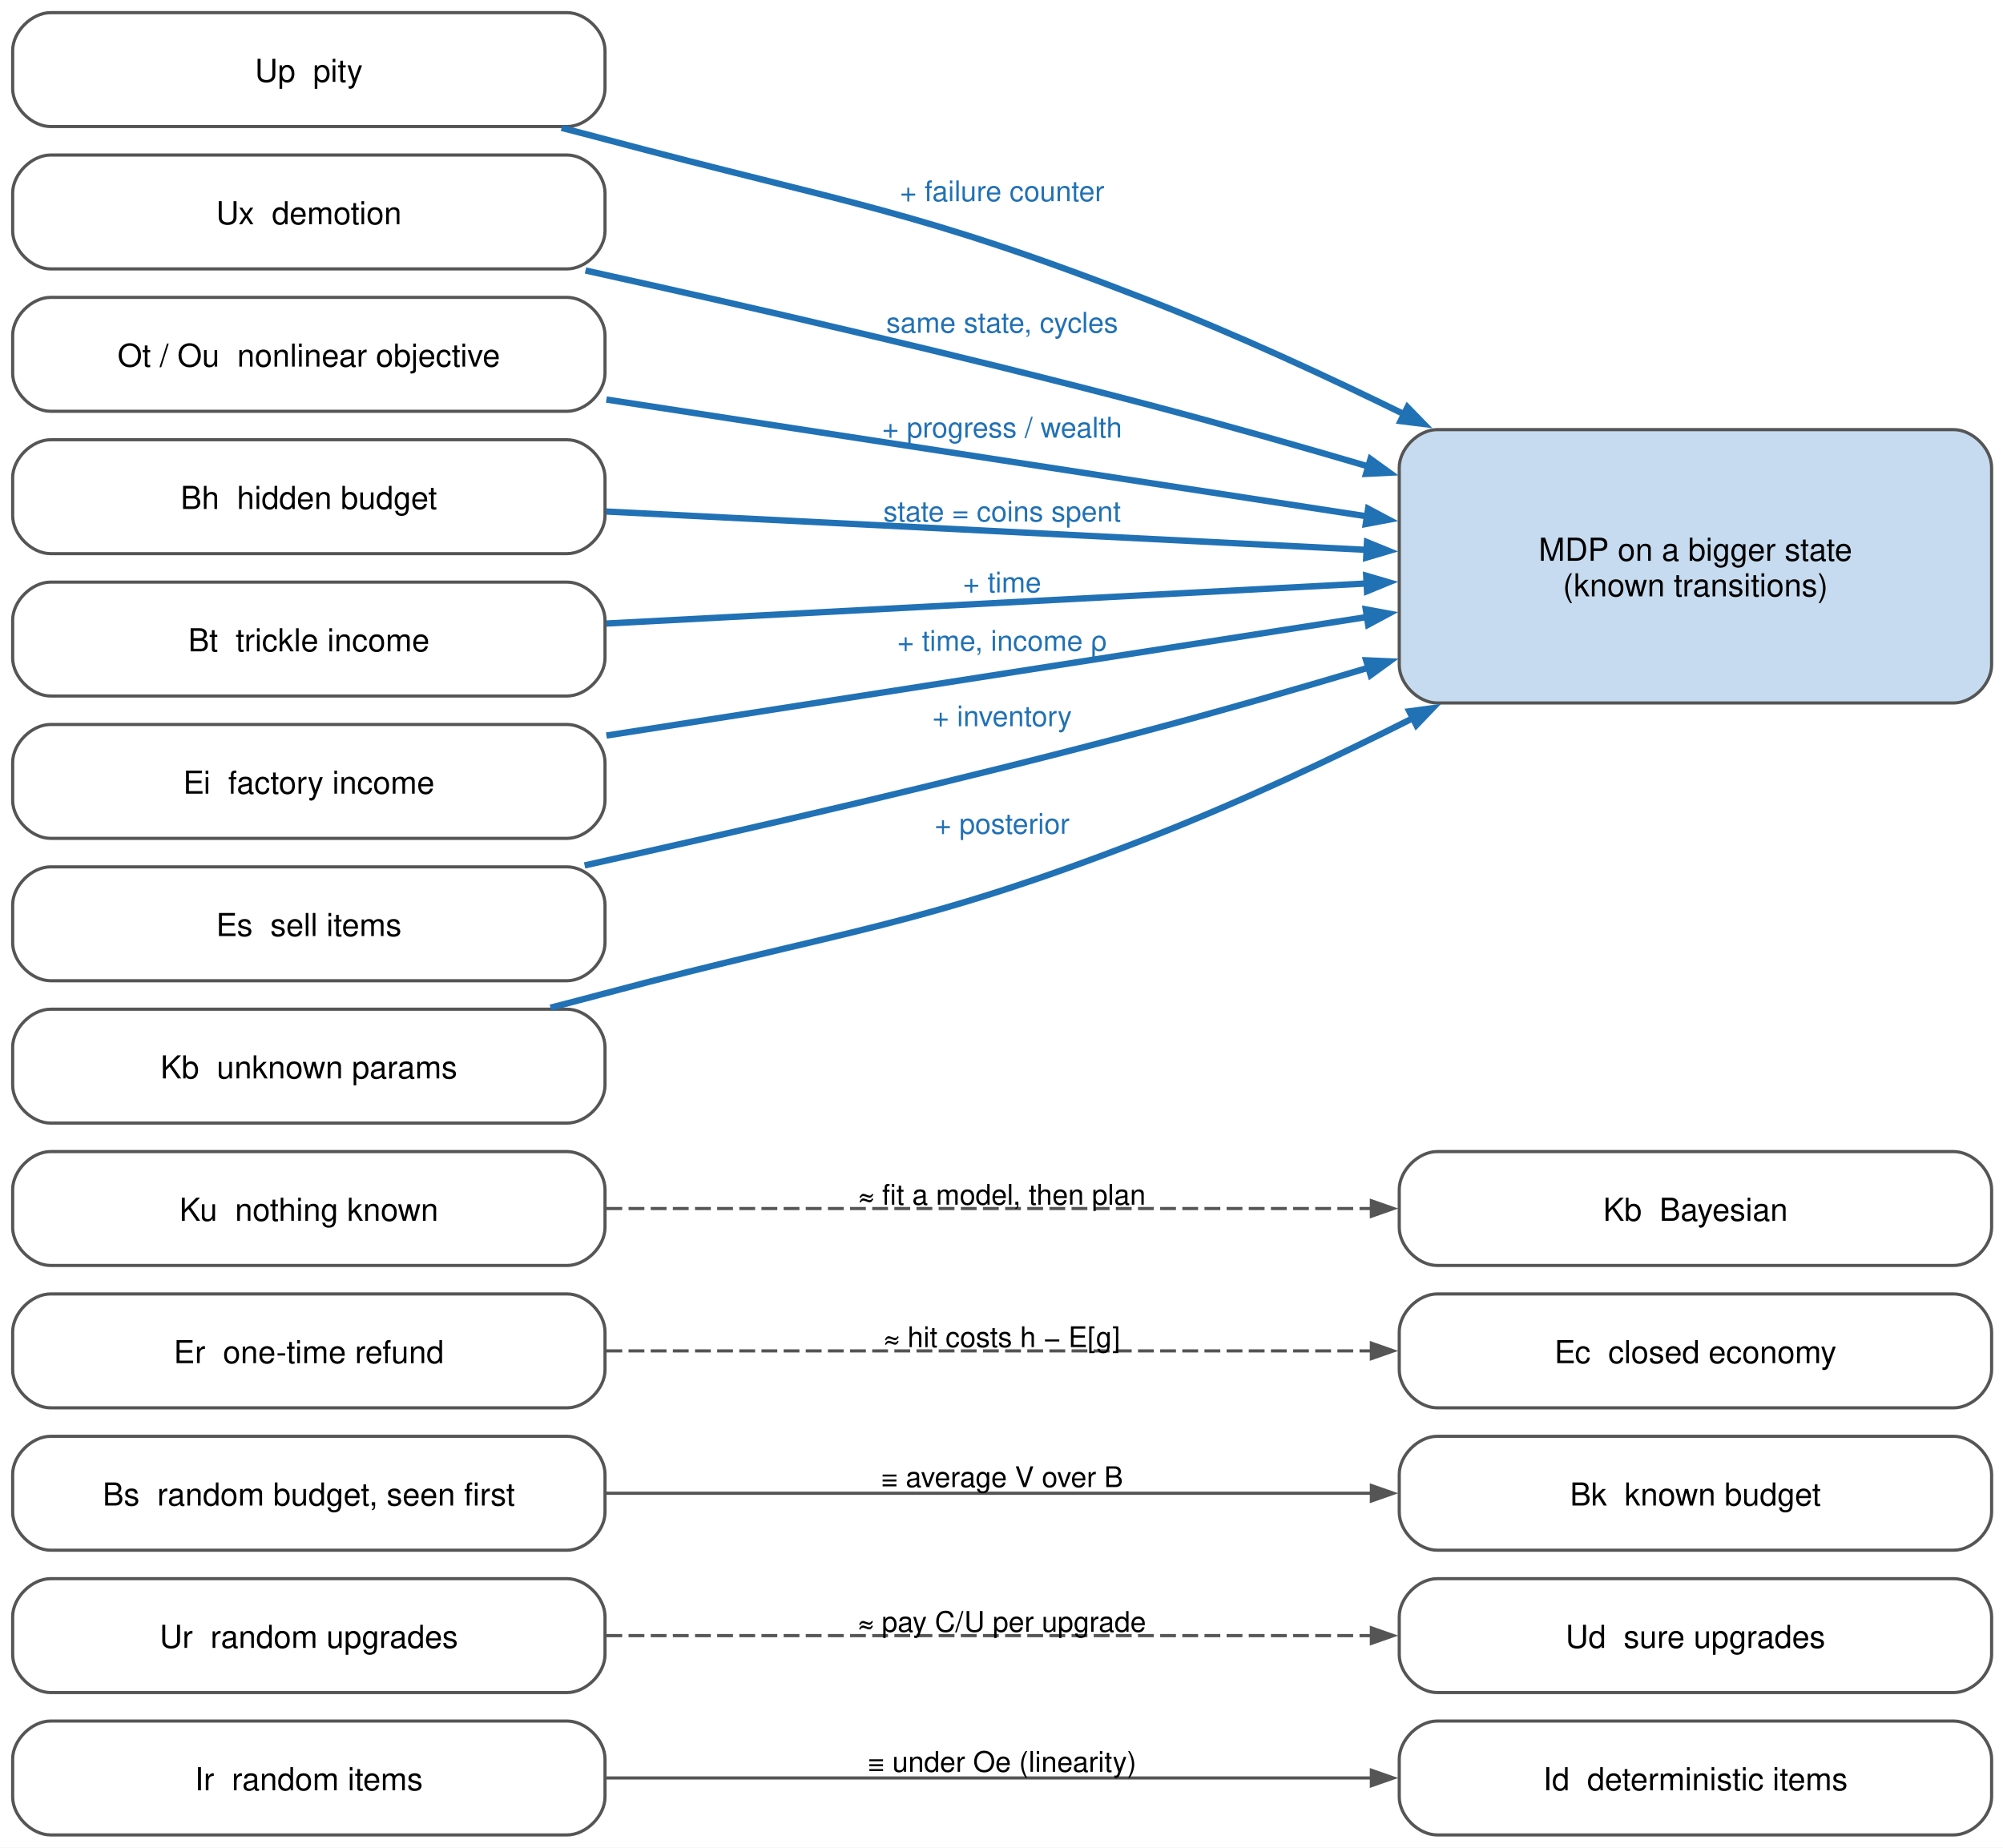
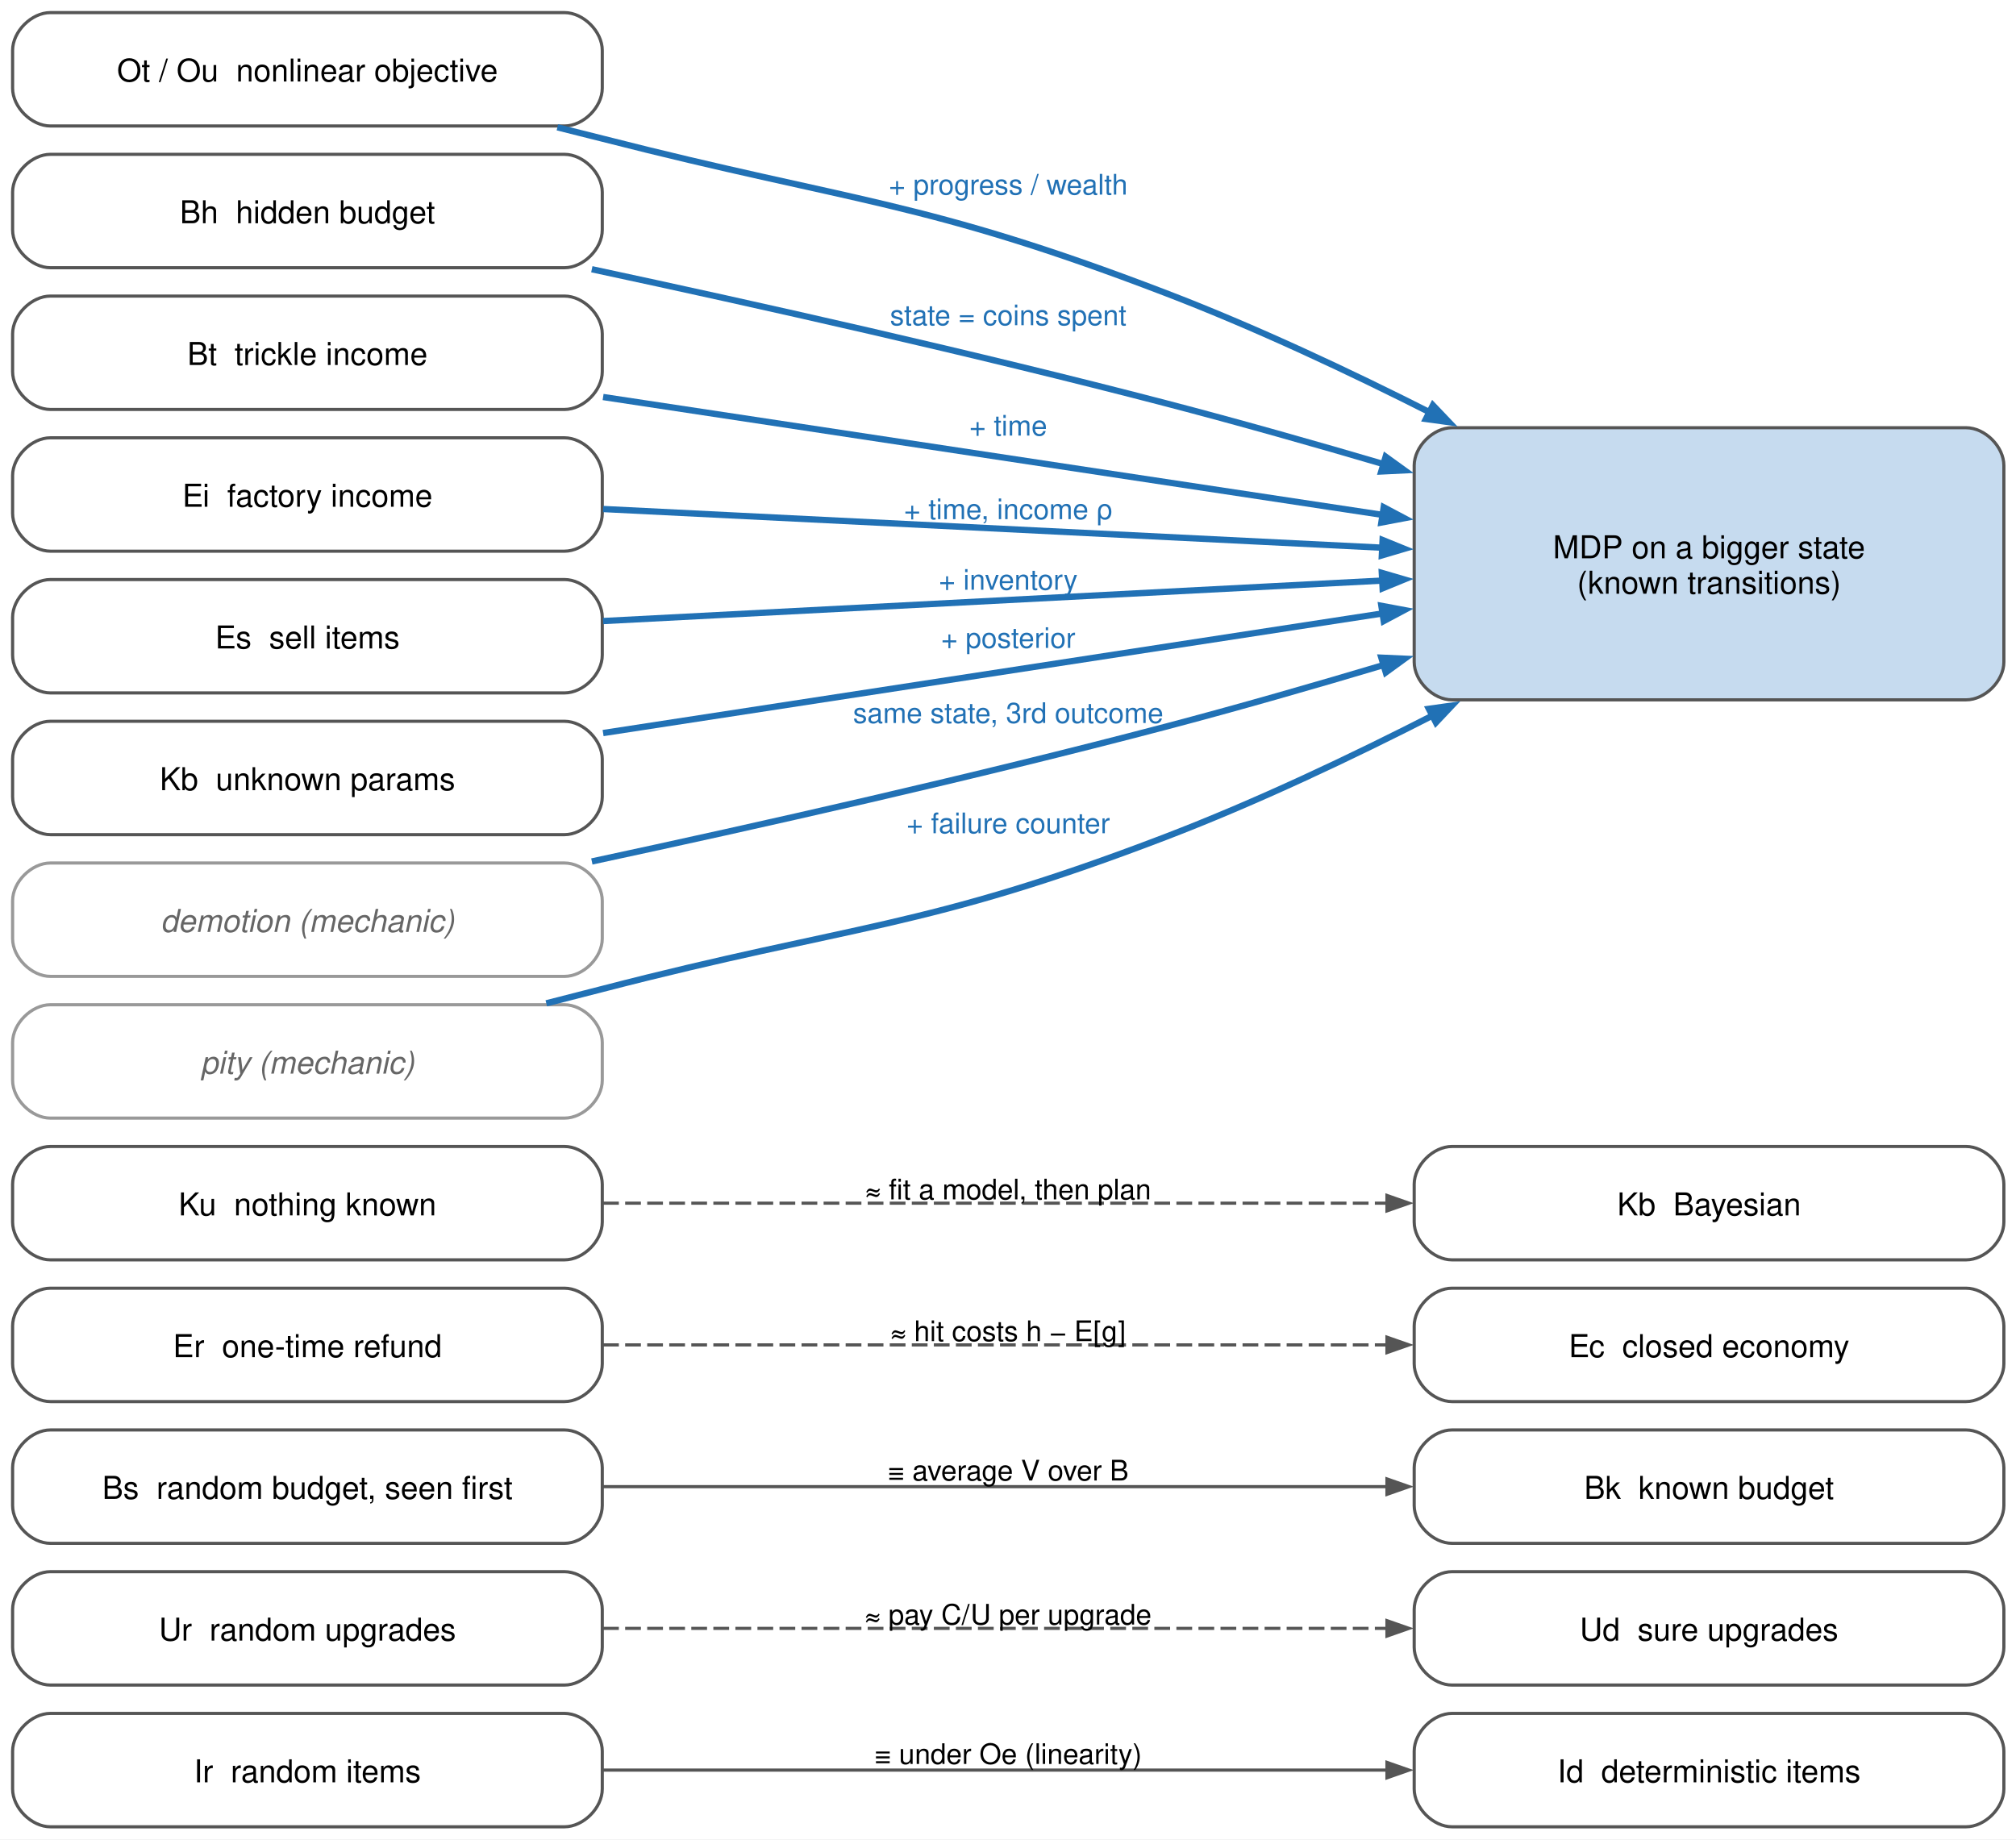
- <svg xmlns="http://www.w3.org/2000/svg" width="633pt" height="584pt" viewBox="0.00 0.00 633.00 584.00">
+ <svg xmlns="http://www.w3.org/2000/svg" width="640pt" height="584pt" viewBox="0.00 0.00 640.00 584.00">
  <g id="graph0" class="graph" transform="scale(1 1) rotate(0) translate(4 580)">
-     <polygon fill="white" stroke="none" points="-4,4 -4,-580 629.4,-580 629.4,4 -4,4" />
+     <polygon fill="white" stroke="none" points="-4,4 -4,-580 636.15,-580 636.15,4 -4,4" />
    <g id="node1" class="node">
      <path fill="none" stroke="#555555" d="M175.2,-36C175.2,-36 12,-36 12,-36 6,-36 0,-30 0,-24 0,-24 0,-12 0,-12 0,-6 6,0 12,0 12,0 175.2,0 175.2,0 181.2,0 187.2,-6 187.2,-12 187.2,-12 187.2,-24 187.2,-24 187.2,-30 181.2,-36 175.2,-36" />
      <text xml:space="preserve" text-anchor="middle" x="93.6" y="-14.12" font-family="Helvetica,sans-Serif" font-size="10.00">Ir  random items</text>
    </g>
    <g id="node14" class="node">
-       <path fill="none" stroke="#555555" d="M613.4,-36C613.4,-36 450.2,-36 450.2,-36 444.2,-36 438.2,-30 438.2,-24 438.2,-24 438.2,-12 438.2,-12 438.2,-6 444.2,0 450.2,0 450.2,0 613.4,0 613.4,0 619.4,0 625.4,-6 625.4,-12 625.4,-12 625.4,-24 625.4,-24 625.4,-30 619.4,-36 613.4,-36" />
-       <text xml:space="preserve" text-anchor="middle" x="531.8" y="-14.12" font-family="Helvetica,sans-Serif" font-size="10.00">Id  deterministic items</text>
+       <path fill="none" stroke="#555555" d="M620.15,-36C620.15,-36 456.95,-36 456.95,-36 450.95,-36 444.95,-30 444.95,-24 444.95,-24 444.95,-12 444.95,-12 444.95,-6 450.95,0 456.95,0 456.95,0 620.15,0 620.15,0 626.15,0 632.15,-6 632.15,-12 632.15,-12 632.15,-24 632.15,-24 632.15,-30 626.15,-36 620.15,-36" />
+       <text xml:space="preserve" text-anchor="middle" x="538.55" y="-14.12" font-family="Helvetica,sans-Serif" font-size="10.00">Id  deterministic items</text>
    </g>
    <g id="edge1" class="edge">
-       <path fill="none" stroke="#555555" d="M187.64,-18C258.71,-18 356.55,-18 429.57,-18" />
-       <polygon fill="#555555" stroke="#555555" points="429.39,-20.45 436.39,-18 429.39,-15.55 429.39,-20.45" />
-       <text xml:space="preserve" text-anchor="middle" x="312.7" y="-19.95" font-family="Helvetica,sans-Serif" font-size="9.00">≡ under Oe (linearity)</text>
+       <path fill="none" stroke="#555555" d="M187.46,-18C260.4,-18 361.82,-18 436.73,-18" />
+       <polygon fill="#555555" stroke="#555555" points="436.3,-20.45 443.3,-18 436.3,-15.55 436.3,-20.45" />
+       <text xml:space="preserve" text-anchor="middle" x="316.08" y="-19.95" font-family="Helvetica,sans-Serif" font-size="9.00">≡ under Oe (linearity)</text>
    </g>
    <g id="node2" class="node">
      <path fill="none" stroke="#555555" d="M175.2,-81C175.2,-81 12,-81 12,-81 6,-81 0,-75 0,-69 0,-69 0,-57 0,-57 0,-51 6,-45 12,-45 12,-45 175.2,-45 175.2,-45 181.2,-45 187.2,-51 187.2,-57 187.2,-57 187.2,-69 187.2,-69 187.2,-75 181.2,-81 175.2,-81" />
      <text xml:space="preserve" text-anchor="middle" x="93.6" y="-59.12" font-family="Helvetica,sans-Serif" font-size="10.00">Ur  random upgrades</text>
    </g>
    <g id="node15" class="node">
-       <path fill="none" stroke="#555555" d="M613.4,-81C613.4,-81 450.2,-81 450.2,-81 444.2,-81 438.2,-75 438.2,-69 438.2,-69 438.2,-57 438.2,-57 438.2,-51 444.2,-45 450.2,-45 450.2,-45 613.4,-45 613.4,-45 619.4,-45 625.4,-51 625.4,-57 625.4,-57 625.4,-69 625.4,-69 625.4,-75 619.4,-81 613.4,-81" />
-       <text xml:space="preserve" text-anchor="middle" x="531.8" y="-59.12" font-family="Helvetica,sans-Serif" font-size="10.00">Ud  sure upgrades</text>
+       <path fill="none" stroke="#555555" d="M620.15,-81C620.15,-81 456.95,-81 456.95,-81 450.95,-81 444.95,-75 444.95,-69 444.95,-69 444.95,-57 444.95,-57 444.95,-51 450.95,-45 456.95,-45 456.95,-45 620.15,-45 620.15,-45 626.15,-45 632.15,-51 632.15,-57 632.15,-57 632.15,-69 632.15,-69 632.15,-75 626.15,-81 620.15,-81" />
+       <text xml:space="preserve" text-anchor="middle" x="538.55" y="-59.12" font-family="Helvetica,sans-Serif" font-size="10.00">Ud  sure upgrades</text>
    </g>
    <g id="edge2" class="edge">
-       <path fill="none" stroke="#555555" stroke-dasharray="5,2" d="M187.64,-63C258.71,-63 356.55,-63 429.57,-63" />
-       <polygon fill="#555555" stroke="#555555" points="429.39,-65.45 436.39,-63 429.39,-60.55 429.39,-65.45" />
-       <text xml:space="preserve" text-anchor="middle" x="312.7" y="-64.2" font-family="Helvetica,sans-Serif" font-size="9.00">≈ pay C/U per upgrade</text>
+       <path fill="none" stroke="#555555" stroke-dasharray="5,2" d="M187.46,-63C260.4,-63 361.82,-63 436.73,-63" />
+       <polygon fill="#555555" stroke="#555555" points="436.3,-65.45 443.3,-63 436.3,-60.55 436.3,-65.45" />
+       <text xml:space="preserve" text-anchor="middle" x="316.08" y="-64.2" font-family="Helvetica,sans-Serif" font-size="9.00">≈ pay C/U per upgrade</text>
    </g>
    <g id="node3" class="node">
      <path fill="none" stroke="#555555" d="M175.2,-126C175.2,-126 12,-126 12,-126 6,-126 0,-120 0,-114 0,-114 0,-102 0,-102 0,-96 6,-90 12,-90 12,-90 175.2,-90 175.2,-90 181.2,-90 187.2,-96 187.2,-102 187.2,-102 187.2,-114 187.2,-114 187.2,-120 181.2,-126 175.2,-126" />
      <text xml:space="preserve" text-anchor="middle" x="93.6" y="-104.12" font-family="Helvetica,sans-Serif" font-size="10.00">Bs  random budget, seen first</text>
    </g>
    <g id="node16" class="node">
-       <path fill="none" stroke="#555555" d="M613.4,-126C613.4,-126 450.2,-126 450.2,-126 444.2,-126 438.2,-120 438.2,-114 438.2,-114 438.2,-102 438.2,-102 438.2,-96 444.2,-90 450.2,-90 450.2,-90 613.4,-90 613.4,-90 619.4,-90 625.4,-96 625.4,-102 625.4,-102 625.4,-114 625.4,-114 625.4,-120 619.4,-126 613.4,-126" />
-       <text xml:space="preserve" text-anchor="middle" x="531.8" y="-104.12" font-family="Helvetica,sans-Serif" font-size="10.00">Bk  known budget</text>
+       <path fill="none" stroke="#555555" d="M620.15,-126C620.15,-126 456.95,-126 456.95,-126 450.95,-126 444.95,-120 444.95,-114 444.95,-114 444.95,-102 444.95,-102 444.95,-96 450.95,-90 456.95,-90 456.95,-90 620.15,-90 620.15,-90 626.15,-90 632.15,-96 632.15,-102 632.15,-102 632.15,-114 632.15,-114 632.15,-120 626.15,-126 620.15,-126" />
+       <text xml:space="preserve" text-anchor="middle" x="538.55" y="-104.12" font-family="Helvetica,sans-Serif" font-size="10.00">Bk  known budget</text>
    </g>
    <g id="edge3" class="edge">
-       <path fill="none" stroke="#555555" d="M187.64,-108C258.71,-108 356.55,-108 429.57,-108" />
-       <polygon fill="#555555" stroke="#555555" points="429.39,-110.45 436.39,-108 429.39,-105.55 429.39,-110.45" />
-       <text xml:space="preserve" text-anchor="middle" x="312.7" y="-109.95" font-family="Helvetica,sans-Serif" font-size="9.00">≡ average V over B</text>
+       <path fill="none" stroke="#555555" d="M187.46,-108C260.4,-108 361.82,-108 436.73,-108" />
+       <polygon fill="#555555" stroke="#555555" points="436.3,-110.45 443.3,-108 436.3,-105.55 436.3,-110.45" />
+       <text xml:space="preserve" text-anchor="middle" x="316.08" y="-109.95" font-family="Helvetica,sans-Serif" font-size="9.00">≡ average V over B</text>
    </g>
    <g id="node4" class="node">
      <path fill="none" stroke="#555555" d="M175.2,-171C175.2,-171 12,-171 12,-171 6,-171 0,-165 0,-159 0,-159 0,-147 0,-147 0,-141 6,-135 12,-135 12,-135 175.2,-135 175.2,-135 181.2,-135 187.2,-141 187.2,-147 187.2,-147 187.2,-159 187.2,-159 187.2,-165 181.2,-171 175.2,-171" />
      <text xml:space="preserve" text-anchor="middle" x="93.6" y="-149.12" font-family="Helvetica,sans-Serif" font-size="10.00">Er  one-time refund</text>
    </g>
    <g id="node17" class="node">
-       <path fill="none" stroke="#555555" d="M613.4,-171C613.4,-171 450.2,-171 450.2,-171 444.2,-171 438.2,-165 438.2,-159 438.2,-159 438.2,-147 438.2,-147 438.2,-141 444.2,-135 450.2,-135 450.2,-135 613.4,-135 613.4,-135 619.4,-135 625.4,-141 625.4,-147 625.4,-147 625.4,-159 625.4,-159 625.4,-165 619.4,-171 613.4,-171" />
-       <text xml:space="preserve" text-anchor="middle" x="531.8" y="-149.12" font-family="Helvetica,sans-Serif" font-size="10.00">Ec  closed economy</text>
+       <path fill="none" stroke="#555555" d="M620.15,-171C620.15,-171 456.95,-171 456.95,-171 450.95,-171 444.95,-165 444.95,-159 444.95,-159 444.95,-147 444.95,-147 444.95,-141 450.95,-135 456.95,-135 456.95,-135 620.15,-135 620.15,-135 626.15,-135 632.15,-141 632.15,-147 632.15,-147 632.15,-159 632.15,-159 632.15,-165 626.15,-171 620.15,-171" />
+       <text xml:space="preserve" text-anchor="middle" x="538.55" y="-149.12" font-family="Helvetica,sans-Serif" font-size="10.00">Ec  closed economy</text>
    </g>
    <g id="edge4" class="edge">
-       <path fill="none" stroke="#555555" stroke-dasharray="5,2" d="M187.64,-153C258.71,-153 356.55,-153 429.57,-153" />
-       <polygon fill="#555555" stroke="#555555" points="429.39,-155.45 436.39,-153 429.39,-150.55 429.39,-155.45" />
-       <text xml:space="preserve" text-anchor="middle" x="312.7" y="-154.2" font-family="Helvetica,sans-Serif" font-size="9.00">≈ hit costs h − E[g]</text>
+       <path fill="none" stroke="#555555" stroke-dasharray="5,2" d="M187.46,-153C260.4,-153 361.82,-153 436.73,-153" />
+       <polygon fill="#555555" stroke="#555555" points="436.3,-155.45 443.3,-153 436.3,-150.55 436.3,-155.45" />
+       <text xml:space="preserve" text-anchor="middle" x="316.08" y="-154.2" font-family="Helvetica,sans-Serif" font-size="9.00">≈ hit costs h − E[g]</text>
    </g>
    <g id="node5" class="node">
      <path fill="none" stroke="#555555" d="M175.2,-216C175.2,-216 12,-216 12,-216 6,-216 0,-210 0,-204 0,-204 0,-192 0,-192 0,-186 6,-180 12,-180 12,-180 175.2,-180 175.2,-180 181.2,-180 187.2,-186 187.2,-192 187.2,-192 187.2,-204 187.2,-204 187.2,-210 181.2,-216 175.2,-216" />
      <text xml:space="preserve" text-anchor="middle" x="93.6" y="-194.12" font-family="Helvetica,sans-Serif" font-size="10.00">Ku  nothing known</text>
    </g>
    <g id="node18" class="node">
-       <path fill="none" stroke="#555555" d="M613.4,-216C613.4,-216 450.2,-216 450.2,-216 444.2,-216 438.2,-210 438.2,-204 438.2,-204 438.2,-192 438.2,-192 438.2,-186 444.2,-180 450.2,-180 450.2,-180 613.4,-180 613.4,-180 619.4,-180 625.4,-186 625.4,-192 625.4,-192 625.4,-204 625.4,-204 625.4,-210 619.4,-216 613.4,-216" />
-       <text xml:space="preserve" text-anchor="middle" x="531.8" y="-194.12" font-family="Helvetica,sans-Serif" font-size="10.00">Kb  Bayesian</text>
+       <path fill="none" stroke="#555555" d="M620.15,-216C620.15,-216 456.95,-216 456.95,-216 450.95,-216 444.95,-210 444.95,-204 444.95,-204 444.95,-192 444.95,-192 444.95,-186 450.95,-180 456.95,-180 456.95,-180 620.15,-180 620.15,-180 626.15,-180 632.15,-186 632.15,-192 632.15,-192 632.15,-204 632.15,-204 632.15,-210 626.15,-216 620.15,-216" />
+       <text xml:space="preserve" text-anchor="middle" x="538.55" y="-194.12" font-family="Helvetica,sans-Serif" font-size="10.00">Kb  Bayesian</text>
    </g>
    <g id="edge5" class="edge">
-       <path fill="none" stroke="#555555" stroke-dasharray="5,2" d="M187.64,-198C258.71,-198 356.55,-198 429.57,-198" />
-       <polygon fill="#555555" stroke="#555555" points="429.39,-200.45 436.39,-198 429.39,-195.55 429.39,-200.45" />
-       <text xml:space="preserve" text-anchor="middle" x="312.7" y="-199.2" font-family="Helvetica,sans-Serif" font-size="9.00">≈ fit a model, then plan</text>
+       <path fill="none" stroke="#555555" stroke-dasharray="5,2" d="M187.46,-198C260.4,-198 361.82,-198 436.73,-198" />
+       <polygon fill="#555555" stroke="#555555" points="436.3,-200.45 443.3,-198 436.3,-195.55 436.3,-200.45" />
+       <text xml:space="preserve" text-anchor="middle" x="316.08" y="-199.2" font-family="Helvetica,sans-Serif" font-size="9.00">≈ fit a model, then plan</text>
    </g>
    <g id="node6" class="node">
      <path fill="none" stroke="#555555" d="M175.2,-576C175.2,-576 12,-576 12,-576 6,-576 0,-570 0,-564 0,-564 0,-552 0,-552 0,-546 6,-540 12,-540 12,-540 175.2,-540 175.2,-540 181.2,-540 187.2,-546 187.2,-552 187.2,-552 187.2,-564 187.2,-564 187.2,-570 181.2,-576 175.2,-576" />
-       <text xml:space="preserve" text-anchor="middle" x="93.6" y="-554.12" font-family="Helvetica,sans-Serif" font-size="10.00">Up  pity</text>
+       <text xml:space="preserve" text-anchor="middle" x="93.6" y="-554.12" font-family="Helvetica,sans-Serif" font-size="10.00">Ot / Ou  nonlinear objective</text>
    </g>
    <g id="node19" class="node">
-       <path fill="#c6dbef" stroke="#555555" d="M613.4,-444.2C613.4,-444.2 450.2,-444.2 450.2,-444.2 444.2,-444.2 438.2,-438.2 438.2,-432.2 438.2,-432.2 438.2,-369.8 438.2,-369.8 438.2,-363.8 444.2,-357.8 450.2,-357.8 450.2,-357.8 613.4,-357.8 613.4,-357.8 619.4,-357.8 625.4,-363.8 625.4,-369.8 625.4,-369.8 625.4,-432.2 625.4,-432.2 625.4,-438.2 619.4,-444.2 613.4,-444.2" />
-       <text xml:space="preserve" text-anchor="middle" x="531.8" y="-402.75" font-family="Helvetica,sans-Serif" font-size="10.00">MDP on a bigger state</text>
-       <text xml:space="preserve" text-anchor="middle" x="531.8" y="-391.5" font-family="Helvetica,sans-Serif" font-size="10.00">(known transitions)</text>
+       <path fill="#c6dbef" stroke="#555555" d="M620.15,-444.2C620.15,-444.2 456.95,-444.2 456.95,-444.2 450.95,-444.2 444.95,-438.2 444.95,-432.2 444.95,-432.2 444.95,-369.8 444.95,-369.8 444.95,-363.8 450.95,-357.8 456.95,-357.8 456.95,-357.8 620.15,-357.8 620.15,-357.8 626.15,-357.8 632.15,-363.8 632.15,-369.8 632.15,-369.8 632.15,-432.2 632.15,-432.2 632.15,-438.2 626.15,-444.2 620.15,-444.2" />
+       <text xml:space="preserve" text-anchor="middle" x="538.55" y="-402.75" font-family="Helvetica,sans-Serif" font-size="10.00">MDP on a bigger state</text>
+       <text xml:space="preserve" text-anchor="middle" x="538.55" y="-391.5" font-family="Helvetica,sans-Serif" font-size="10.00">(known transitions)</text>
    </g>
    <g id="edge6" class="edge">
-       <path fill="none" stroke="#2171b5" stroke-width="2" d="M173.48,-539.57C178.13,-538.39 182.73,-537.19 187.2,-536 264.24,-515.44 284.91,-513.96 359.2,-485 386.34,-474.42 415.06,-461.21 441.08,-448.42" />
-       <polygon fill="#2171b5" stroke="#2171b5" stroke-width="2" points="440.8,-451.29 445.98,-445.99 438.62,-446.9 440.8,-451.29" />
-       <text xml:space="preserve" text-anchor="middle" x="312.7" y="-516.41" font-family="Helvetica,sans-Serif" font-size="9.00" fill="#2171b5">+ failure counter</text>
+       <path fill="none" stroke="#2171b5" stroke-width="2" d="M172.95,-539.58C177.78,-538.39 182.56,-537.19 187.2,-536 267.01,-515.59 289.03,-516.49 365.95,-487 394.39,-476.1 424.4,-462.02 451.23,-448.42" />
+       <polygon fill="#2171b5" stroke="#2171b5" stroke-width="2" points="450.89,-451.34 456.01,-445.97 448.67,-446.98 450.89,-451.34" />
+       <text xml:space="preserve" text-anchor="middle" x="316.08" y="-518.23" font-family="Helvetica,sans-Serif" font-size="9.00" fill="#2171b5">+ progress / wealth</text>
    </g>
    <g id="node7" class="node">
      <path fill="none" stroke="#555555" d="M175.2,-531C175.2,-531 12,-531 12,-531 6,-531 0,-525 0,-519 0,-519 0,-507 0,-507 0,-501 6,-495 12,-495 12,-495 175.2,-495 175.2,-495 181.2,-495 187.2,-501 187.2,-507 187.2,-507 187.2,-519 187.2,-519 187.2,-525 181.2,-531 175.2,-531" />
-       <text xml:space="preserve" text-anchor="middle" x="93.6" y="-509.12" font-family="Helvetica,sans-Serif" font-size="10.00">Ux  demotion</text>
+       <text xml:space="preserve" text-anchor="middle" x="93.6" y="-509.12" font-family="Helvetica,sans-Serif" font-size="10.00">Bh  hidden budget</text>
    </g>
    <g id="edge7" class="edge">
-       <path fill="none" stroke="#2171b5" stroke-width="2" d="M181.03,-494.5C232.89,-483.05 300.05,-467.59 359.2,-452 382.19,-445.94 406.75,-438.95 429.91,-432.13" />
-       <polygon fill="#2171b5" stroke="#2171b5" stroke-width="2" points="429.11,-434.92 435.13,-430.58 427.72,-430.22 429.11,-434.92" />
-       <text xml:space="preserve" text-anchor="middle" x="312.7" y="-474.85" font-family="Helvetica,sans-Serif" font-size="9.00" fill="#2171b5">same state, cycles</text>
+       <path fill="none" stroke="#2171b5" stroke-width="2" d="M183.88,-494.52C236.98,-483.14 305.56,-467.74 365.95,-452 388.95,-446 413.53,-439.04 436.68,-432.22" />
+       <polygon fill="#2171b5" stroke="#2171b5" stroke-width="2" points="435.89,-435.01 441.9,-430.67 434.5,-430.31 435.89,-435.01" />
+       <text xml:space="preserve" text-anchor="middle" x="316.08" y="-476.74" font-family="Helvetica,sans-Serif" font-size="9.00" fill="#2171b5">state = coins spent</text>
    </g>
    <g id="node8" class="node">
      <path fill="none" stroke="#555555" d="M175.2,-486C175.2,-486 12,-486 12,-486 6,-486 0,-480 0,-474 0,-474 0,-462 0,-462 0,-456 6,-450 12,-450 12,-450 175.2,-450 175.2,-450 181.2,-450 187.2,-456 187.2,-462 187.2,-462 187.2,-474 187.2,-474 187.2,-480 181.2,-486 175.2,-486" />
-       <text xml:space="preserve" text-anchor="middle" x="93.6" y="-464.12" font-family="Helvetica,sans-Serif" font-size="10.00">Ot / Ou  nonlinear objective</text>
+       <text xml:space="preserve" text-anchor="middle" x="93.6" y="-464.12" font-family="Helvetica,sans-Serif" font-size="10.00">Bt  trickle income</text>
    </g>
    <g id="edge8" class="edge">
-       <path fill="none" stroke="#2171b5" stroke-width="2" d="M187.64,-453.71C258.71,-442.79 356.55,-427.77 429.57,-416.55" />
-       <polygon fill="#2171b5" stroke="#2171b5" stroke-width="2" points="428.36,-419.21 434.91,-415.73 427.62,-414.37 428.36,-419.21" />
-       <text xml:space="preserve" text-anchor="middle" x="312.7" y="-441.7" font-family="Helvetica,sans-Serif" font-size="9.00" fill="#2171b5">+ progress / wealth</text>
+       <path fill="none" stroke="#2171b5" stroke-width="2" d="M187.46,-453.95C260.4,-442.92 361.82,-427.58 436.73,-416.25" />
+       <polygon fill="#2171b5" stroke="#2171b5" stroke-width="2" points="435.27,-418.95 441.82,-415.48 434.53,-414.1 435.27,-418.95" />
+       <text xml:space="preserve" text-anchor="middle" x="316.08" y="-441.7" font-family="Helvetica,sans-Serif" font-size="9.00" fill="#2171b5">+ time</text>
    </g>
    <g id="node9" class="node">
      <path fill="none" stroke="#555555" d="M175.2,-441C175.2,-441 12,-441 12,-441 6,-441 0,-435 0,-429 0,-429 0,-417 0,-417 0,-411 6,-405 12,-405 12,-405 175.2,-405 175.2,-405 181.2,-405 187.2,-411 187.2,-417 187.2,-417 187.2,-429 187.2,-429 187.2,-435 181.2,-441 175.2,-441" />
-       <text xml:space="preserve" text-anchor="middle" x="93.6" y="-419.12" font-family="Helvetica,sans-Serif" font-size="10.00">Bh  hidden budget</text>
+       <text xml:space="preserve" text-anchor="middle" x="93.6" y="-419.12" font-family="Helvetica,sans-Serif" font-size="10.00">Ei  factory income</text>
    </g>
    <g id="edge9" class="edge">
-       <path fill="none" stroke="#2171b5" stroke-width="2" d="M187.64,-418.31C258.71,-414.72 356.55,-409.79 429.57,-406.11" />
-       <polygon fill="#2171b5" stroke="#2171b5" stroke-width="2" points="428.01,-408.64 434.88,-405.84 427.76,-403.74 428.01,-408.64" />
-       <text xml:space="preserve" text-anchor="middle" x="312.7" y="-415.17" font-family="Helvetica,sans-Serif" font-size="9.00" fill="#2171b5">state = coins spent</text>
+       <path fill="none" stroke="#2171b5" stroke-width="2" d="M187.46,-418.39C260.4,-414.77 361.82,-409.73 436.73,-406.01" />
+       <polygon fill="#2171b5" stroke="#2171b5" stroke-width="2" points="434.92,-408.55 441.79,-405.76 434.68,-403.66 434.92,-408.55" />
+       <text xml:space="preserve" text-anchor="middle" x="316.08" y="-415.17" font-family="Helvetica,sans-Serif" font-size="9.00" fill="#2171b5">+ time, income ρ</text>
    </g>
    <g id="node10" class="node">
      <path fill="none" stroke="#555555" d="M175.2,-396C175.2,-396 12,-396 12,-396 6,-396 0,-390 0,-384 0,-384 0,-372 0,-372 0,-366 6,-360 12,-360 12,-360 175.2,-360 175.2,-360 181.2,-360 187.2,-366 187.2,-372 187.2,-372 187.2,-384 187.2,-384 187.2,-390 181.2,-396 175.2,-396" />
-       <text xml:space="preserve" text-anchor="middle" x="93.6" y="-374.12" font-family="Helvetica,sans-Serif" font-size="10.00">Bt  trickle income</text>
+       <text xml:space="preserve" text-anchor="middle" x="93.6" y="-374.12" font-family="Helvetica,sans-Serif" font-size="10.00">Es  sell items</text>
    </g>
    <g id="edge10" class="edge">
-       <path fill="none" stroke="#2171b5" stroke-width="2" d="M187.64,-382.91C258.71,-386.65 356.55,-391.81 429.57,-395.66" />
-       <polygon fill="#2171b5" stroke="#2171b5" stroke-width="2" points="427.76,-398.02 434.88,-395.94 428.02,-393.13 427.76,-398.02" />
-       <text xml:space="preserve" text-anchor="middle" x="312.7" y="-392.76" font-family="Helvetica,sans-Serif" font-size="9.00" fill="#2171b5">+ time</text>
+       <path fill="none" stroke="#2171b5" stroke-width="2" d="M187.46,-382.82C260.4,-386.61 361.82,-391.88 436.73,-395.77" />
+       <polygon fill="#2171b5" stroke="#2171b5" stroke-width="2" points="434.67,-398.11 441.79,-396.03 434.93,-393.22 434.67,-398.11" />
+       <text xml:space="preserve" text-anchor="middle" x="316.08" y="-392.76" font-family="Helvetica,sans-Serif" font-size="9.00" fill="#2171b5">+ inventory</text>
    </g>
    <g id="node11" class="node">
      <path fill="none" stroke="#555555" d="M175.2,-351C175.2,-351 12,-351 12,-351 6,-351 0,-345 0,-339 0,-339 0,-327 0,-327 0,-321 6,-315 12,-315 12,-315 175.2,-315 175.2,-315 181.2,-315 187.2,-321 187.2,-327 187.2,-327 187.2,-339 187.2,-339 187.2,-345 181.2,-351 175.2,-351" />
-       <text xml:space="preserve" text-anchor="middle" x="93.6" y="-329.12" font-family="Helvetica,sans-Serif" font-size="10.00">Ei  factory income</text>
+       <text xml:space="preserve" text-anchor="middle" x="93.6" y="-329.12" font-family="Helvetica,sans-Serif" font-size="10.00">Kb  unknown params</text>
    </g>
    <g id="edge11" class="edge">
-       <path fill="none" stroke="#2171b5" stroke-width="2" d="M187.64,-347.5C258.71,-358.58 356.55,-373.84 429.57,-385.22" />
-       <polygon fill="#2171b5" stroke="#2171b5" stroke-width="2" points="427.62,-387.39 434.91,-386.05 428.37,-382.55 427.62,-387.39" />
-       <text xml:space="preserve" text-anchor="middle" x="312.7" y="-374.29" font-family="Helvetica,sans-Serif" font-size="9.00" fill="#2171b5">+ time, income ρ</text>
+       <path fill="none" stroke="#2171b5" stroke-width="2" d="M187.46,-347.26C260.4,-358.45 361.82,-374.02 436.73,-385.52" />
+       <polygon fill="#2171b5" stroke="#2171b5" stroke-width="2" points="434.53,-387.66 441.82,-386.3 435.28,-382.82 434.53,-387.66" />
+       <text xml:space="preserve" text-anchor="middle" x="316.08" y="-374.29" font-family="Helvetica,sans-Serif" font-size="9.00" fill="#2171b5">+ posterior</text>
    </g>
    <g id="node12" class="node">
-       <path fill="none" stroke="#555555" d="M175.2,-306C175.2,-306 12,-306 12,-306 6,-306 0,-300 0,-294 0,-294 0,-282 0,-282 0,-276 6,-270 12,-270 12,-270 175.2,-270 175.2,-270 181.2,-270 187.2,-276 187.2,-282 187.2,-282 187.2,-294 187.2,-294 187.2,-300 181.2,-306 175.2,-306" />
-       <text xml:space="preserve" text-anchor="middle" x="93.6" y="-284.12" font-family="Helvetica,sans-Serif" font-size="10.00">Es  sell items</text>
+       <path fill="none" stroke="#999999" d="M175.2,-306C175.2,-306 12,-306 12,-306 6,-306 0,-300 0,-294 0,-294 0,-282 0,-282 0,-276 6,-270 12,-270 12,-270 175.2,-270 175.2,-270 181.2,-270 187.2,-276 187.2,-282 187.2,-282 187.2,-294 187.2,-294 187.2,-300 181.2,-306 175.2,-306" />
+       <text xml:space="preserve" text-anchor="middle" x="93.6" y="-284.12" font-family="Helvetica,sans-Serif" font-style="oblique" font-size="10.00" fill="#666666">demotion (mechanic)</text>
    </g>
    <g id="edge12" class="edge">
-       <path fill="none" stroke="#2171b5" stroke-width="2" d="M180.75,-306.45C232.66,-317.93 299.97,-333.48 359.2,-349.25 382.2,-355.37 406.77,-362.46 429.92,-369.38" />
-       <polygon fill="#2171b5" stroke="#2171b5" stroke-width="2" points="427.74,-371.28 435.15,-370.95 429.15,-366.59 427.74,-371.28" />
-       <text xml:space="preserve" text-anchor="middle" x="312.7" y="-350.45" font-family="Helvetica,sans-Serif" font-size="9.00" fill="#2171b5">+ inventory</text>
+       <path fill="none" stroke="#2171b5" stroke-width="2" d="M183.89,-306.49C237.01,-317.9 305.59,-333.36 365.95,-349.25 388.96,-355.31 413.54,-362.37 436.7,-369.29" />
+       <polygon fill="#2171b5" stroke="#2171b5" stroke-width="2" points="434.52,-371.19 441.93,-370.86 435.93,-366.5 434.52,-371.19" />
+       <text xml:space="preserve" text-anchor="middle" x="316.08" y="-350.45" font-family="Helvetica,sans-Serif" font-size="9.00" fill="#2171b5">same state, 3rd outcome</text>
    </g>
    <g id="node13" class="node">
-       <path fill="none" stroke="#555555" d="M175.2,-261C175.2,-261 12,-261 12,-261 6,-261 0,-255 0,-249 0,-249 0,-237 0,-237 0,-231 6,-225 12,-225 12,-225 175.2,-225 175.2,-225 181.2,-225 187.2,-231 187.2,-237 187.2,-237 187.2,-249 187.2,-249 187.2,-255 181.2,-261 175.2,-261" />
-       <text xml:space="preserve" text-anchor="middle" x="93.6" y="-239.12" font-family="Helvetica,sans-Serif" font-size="10.00">Kb  unknown params</text>
+       <path fill="none" stroke="#999999" d="M175.2,-261C175.2,-261 12,-261 12,-261 6,-261 0,-255 0,-249 0,-249 0,-237 0,-237 0,-231 6,-225 12,-225 12,-225 175.2,-225 175.2,-225 181.2,-225 187.2,-231 187.2,-237 187.2,-237 187.2,-249 187.2,-249 187.2,-255 181.2,-261 175.2,-261" />
+       <text xml:space="preserve" text-anchor="middle" x="93.6" y="-239.12" font-family="Helvetica,sans-Serif" font-style="oblique" font-size="10.00" fill="#666666">pity (mechanic)</text>
    </g>
    <g id="edge13" class="edge">
-       <path fill="none" stroke="#2171b5" stroke-width="2" d="M169.96,-261.48C175.8,-262.99 181.6,-264.5 187.2,-266 264.02,-286.53 285.1,-286.41 359.2,-315.25 387.43,-326.24 417.26,-340.24 443.99,-353.73" />
-       <polygon fill="#2171b5" stroke="#2171b5" stroke-width="2" points="441.39,-355.16 448.74,-356.15 443.61,-350.79 441.39,-355.16" />
-       <text xml:space="preserve" text-anchor="middle" x="312.7" y="-316.45" font-family="Helvetica,sans-Serif" font-size="9.00" fill="#2171b5">+ posterior</text>
+       <path fill="none" stroke="#2171b5" stroke-width="2" d="M169.43,-261.45C175.45,-262.97 181.43,-264.5 187.2,-266 266.86,-286.64 289.11,-284.81 365.95,-314.25 394.73,-325.28 425.07,-339.63 452.1,-353.48" />
+       <polygon fill="#2171b5" stroke="#2171b5" stroke-width="2" points="449.6,-354.95 456.94,-355.98 451.85,-350.59 449.6,-354.95" />
+       <text xml:space="preserve" text-anchor="middle" x="316.08" y="-315.45" font-family="Helvetica,sans-Serif" font-size="9.00" fill="#2171b5">+ failure counter</text>
    </g>
  </g>
</svg>
